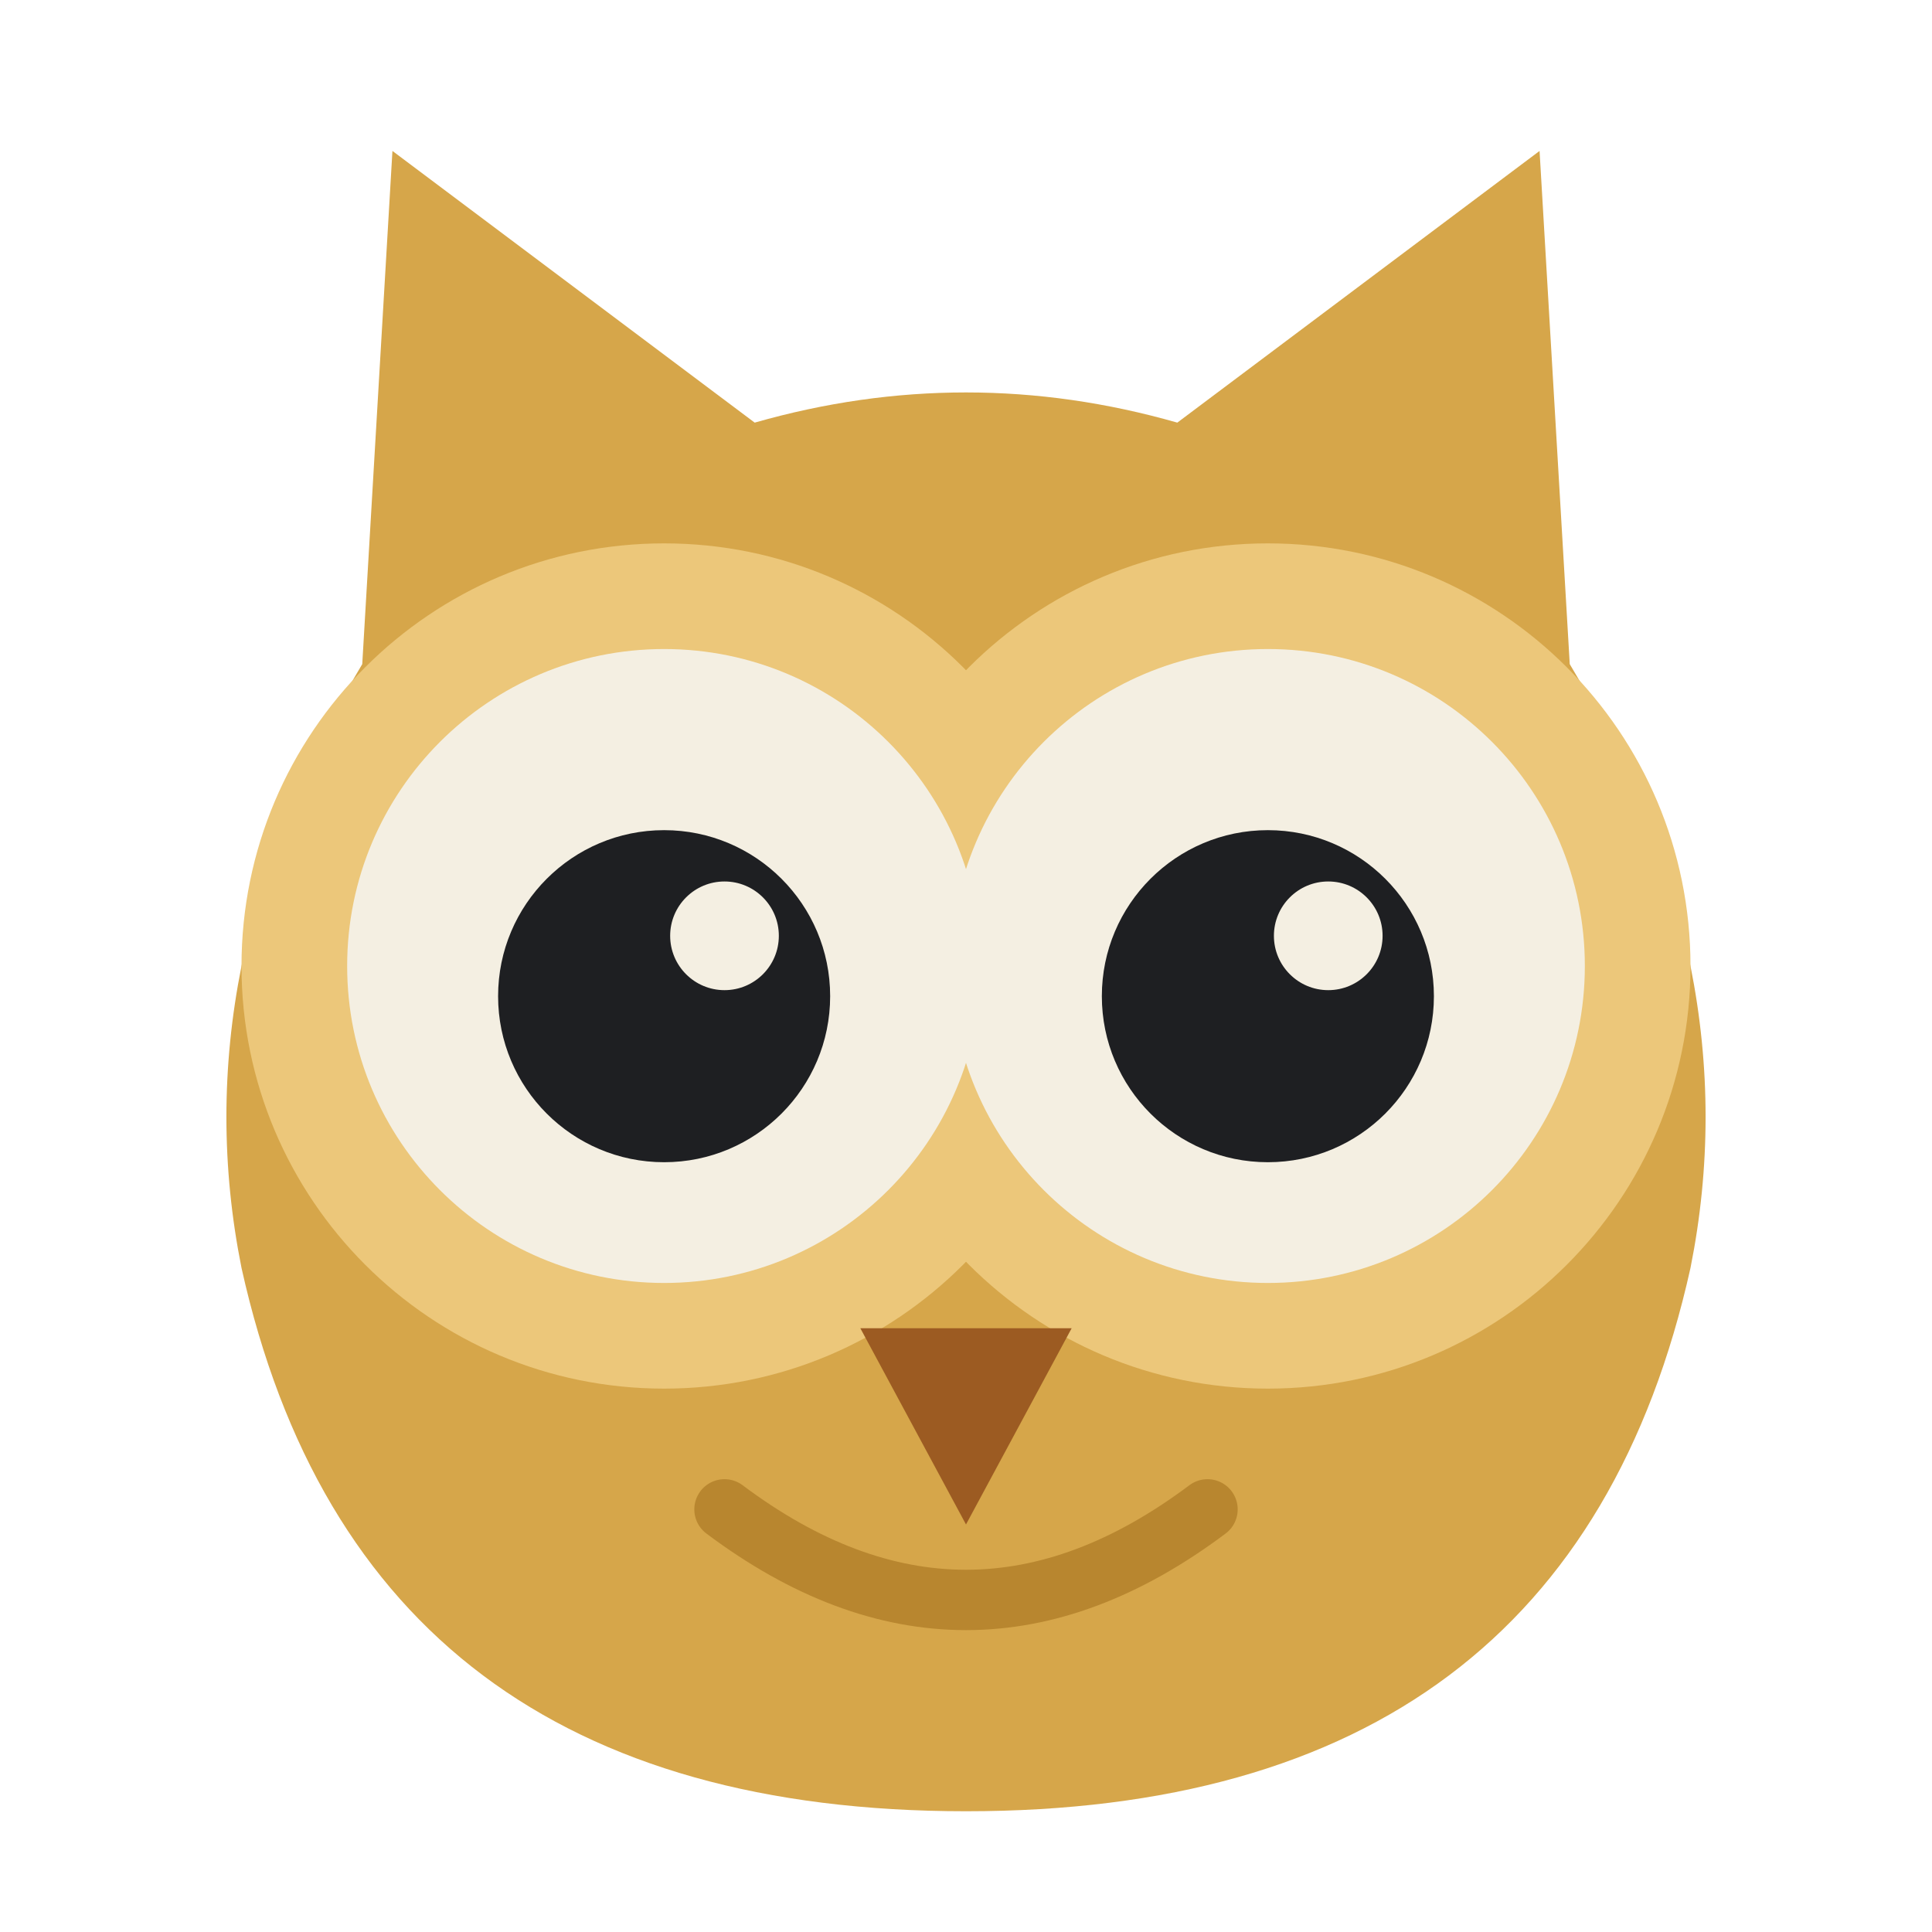
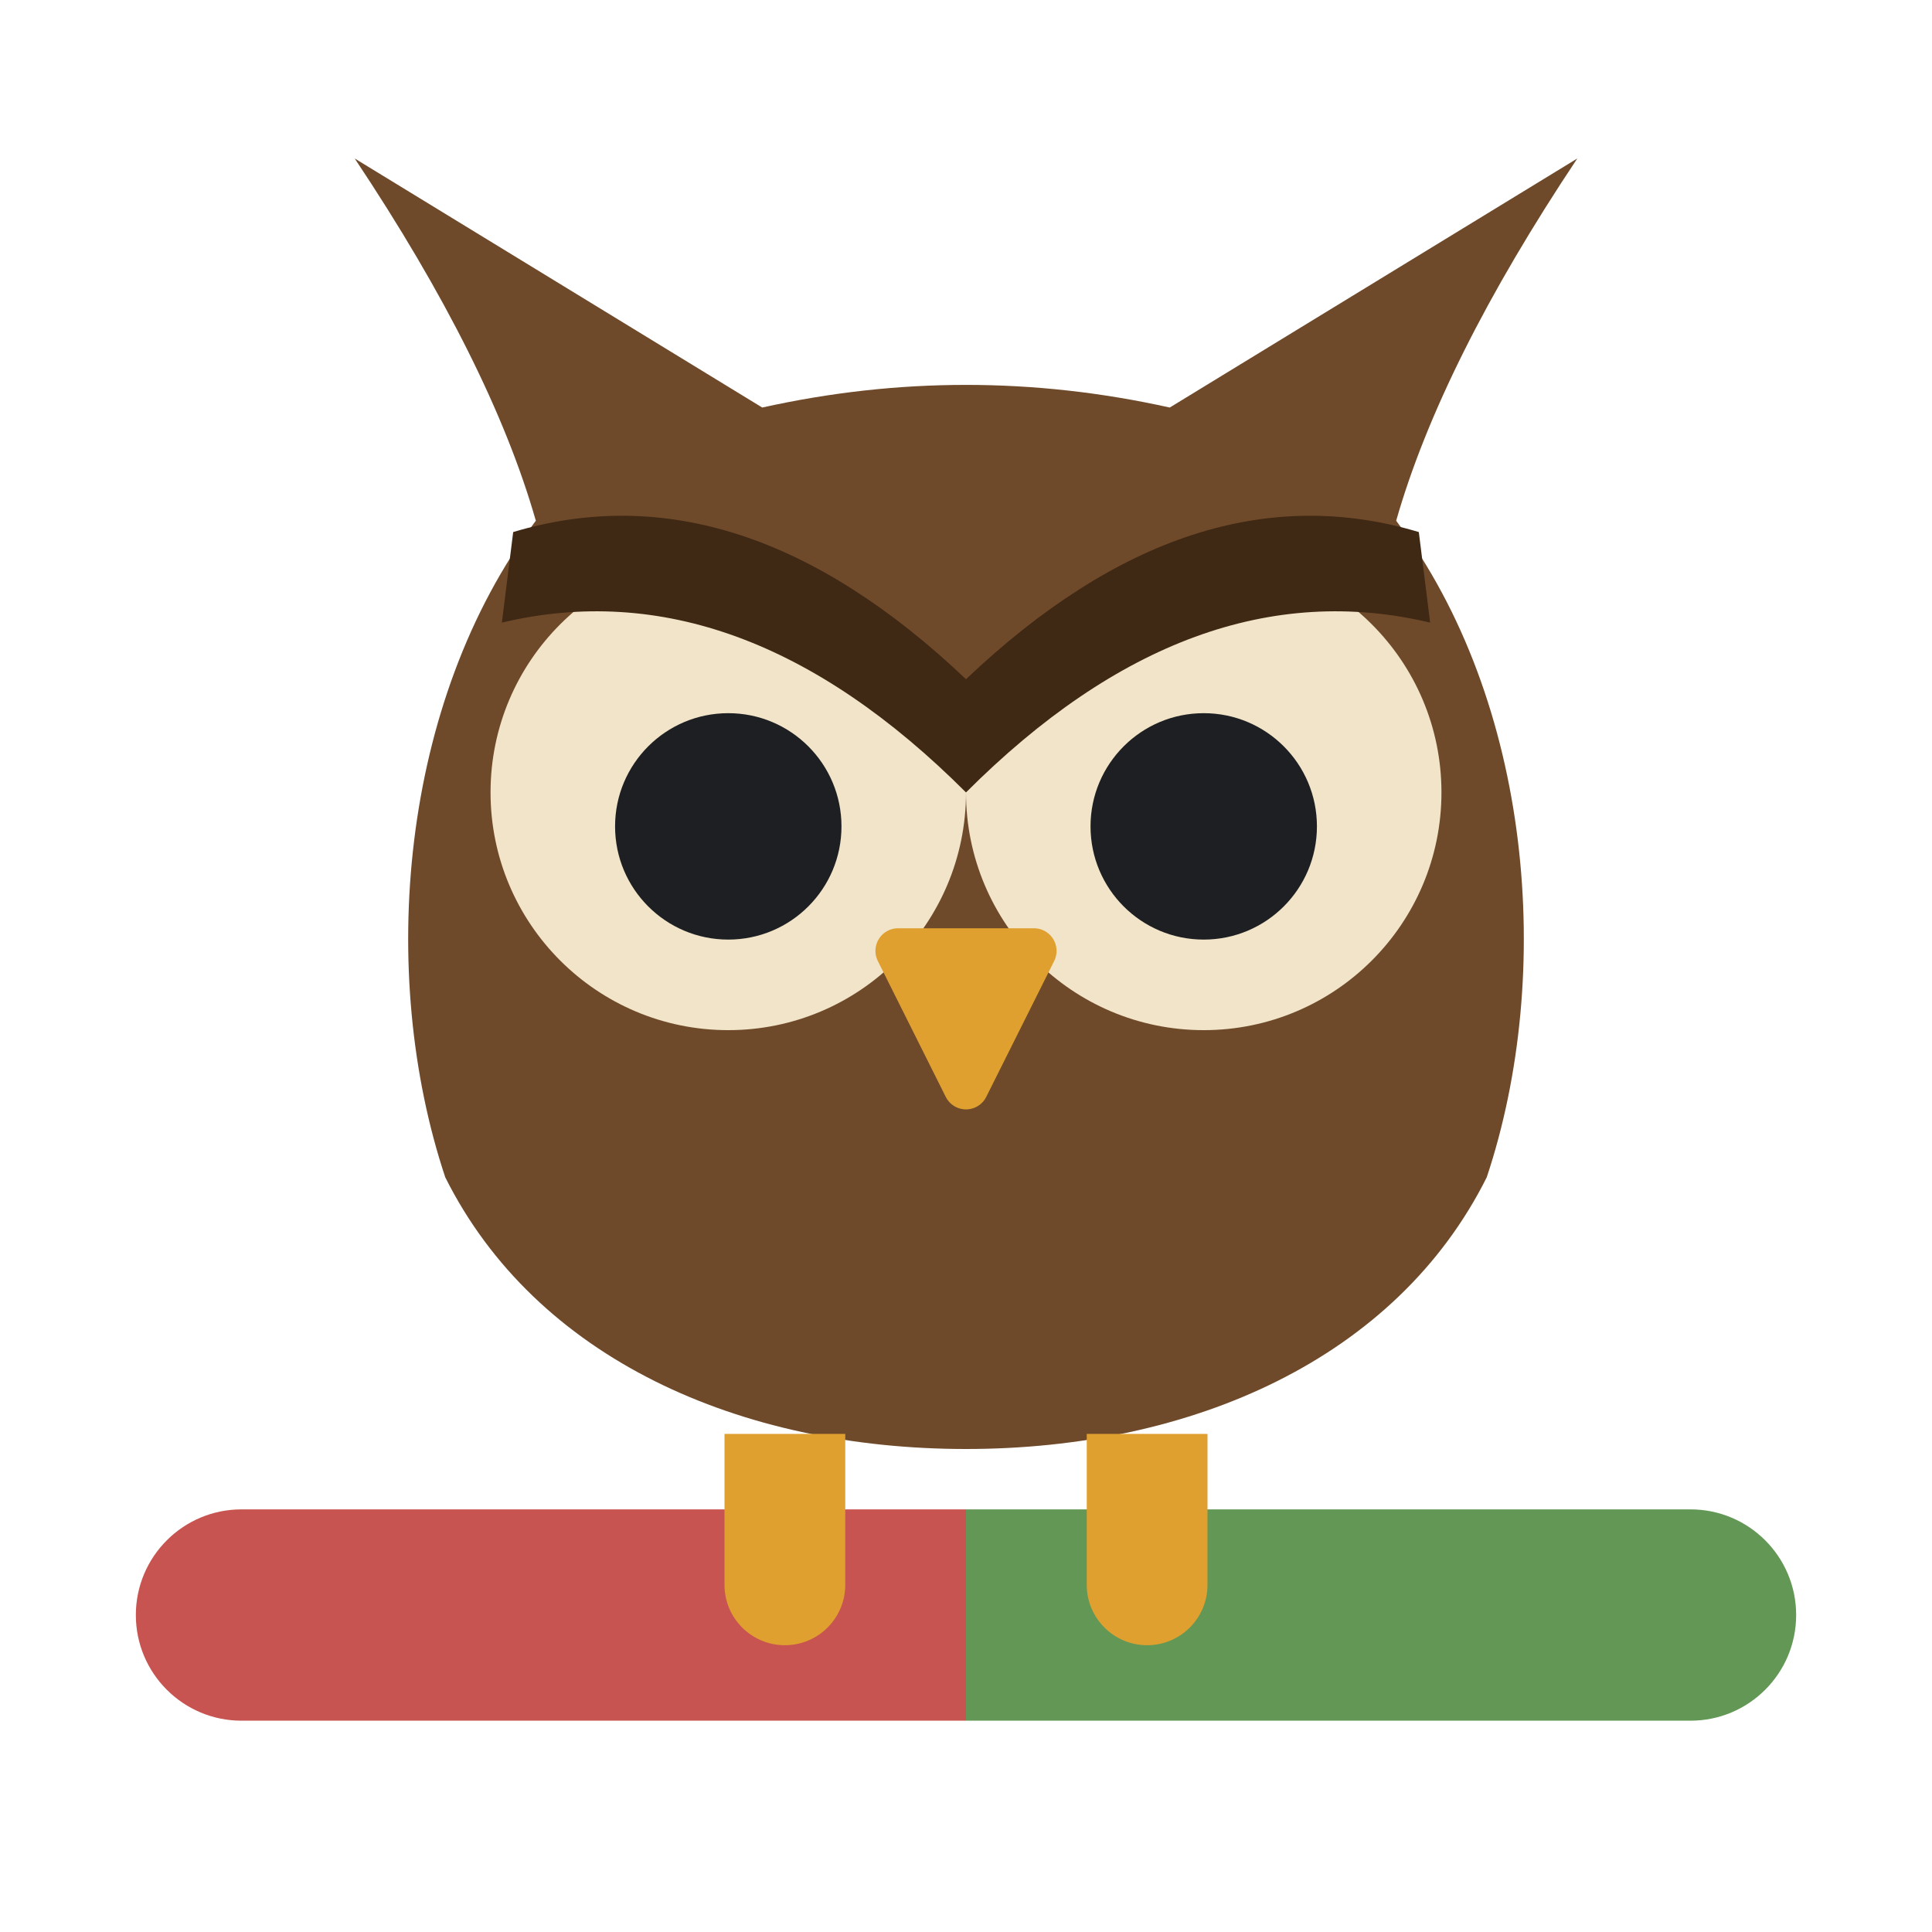
<svg xmlns="http://www.w3.org/2000/svg" viewBox="0 0 64 64">
-   <path d="M12 22 L13 5 L25 14 Q32 12 39 14 L51 5 L52 22 Q58 32 56 42 Q52 60 32 60 Q12 60 8 42 Q6 32 12 22 Z" fill="#d6a64a" />
-   <circle cx="22" cy="32" r="14" fill="#ecc77a" />
-   <circle cx="42" cy="32" r="14" fill="#ecc77a" />
-   <path d="M24 50 Q32 56 40 50" fill="none" stroke="#b8862f" stroke-width="2" stroke-linecap="round" />
-   <circle cx="22" cy="32" r="10.5" fill="#f4efe2" />
-   <circle cx="42" cy="32" r="10.5" fill="#f4efe2" />
-   <circle cx="22" cy="33" r="5.5" fill="#1e1f22" />
-   <circle cx="42" cy="33" r="5.5" fill="#1e1f22" />
-   <circle cx="24" cy="31" r="1.8" fill="#f4efe2" />
-   <circle cx="44" cy="31" r="1.8" fill="#f4efe2" />
-   <path d="M28.5 44 L35.5 44 L32 50.5 Z" fill="#9c5b22" />
+   <path d="M8 50 h24 v7 h-24 a3.5 3.5 0 0 1 0 -7 Z" fill="#c75450" />
+   <path d="M32 50 h24 a3.5 3.5 0 0 1 0 7 h-24 Z" fill="#629755" />
+   <g transform="translate(8 3) scale(0.75)">
+     <path d="M5 3 L23 14 Q32 12 41 14 L59 3 Q53 12 51 19 C57 27 58 39 55 48 C51 56 42 60 32 60 C22 60 13 56 9 48 C6 39 7 27 13 19 Q11 12 5 3 Z" fill="#6f4a2a" />
+     <circle cx="21.5" cy="31" r="10.5" fill="#f1e4c8" />
+     <circle cx="42.5" cy="31" r="10.5" fill="#f1e4c8" />
+     <path d="M12 19.5 Q22 16.5 32 26 Q42 16.5 52 19.5 L52.5 23.5 Q42 21 32 31 Q22 21 11.5 23.5 Z" fill="#3f2814" />
+     <circle cx="21.5" cy="32.5" r="5" fill="#1e1f22" />
+     <circle cx="42.5" cy="32.5" r="5" fill="#1e1f22" />
+     <path d="M29 38 L35 38 L32 44 Z" fill="#e0a030" stroke="#e0a030" stroke-width="2" stroke-linejoin="round" />
+   </g>
+   <path d="M24 47.5 h4 v5 a2 2 0 0 1 -4 0 Z M36 47.5 h4 v5 a2 2 0 0 1 -4 0 Z" fill="#e0a030" />
</svg>
